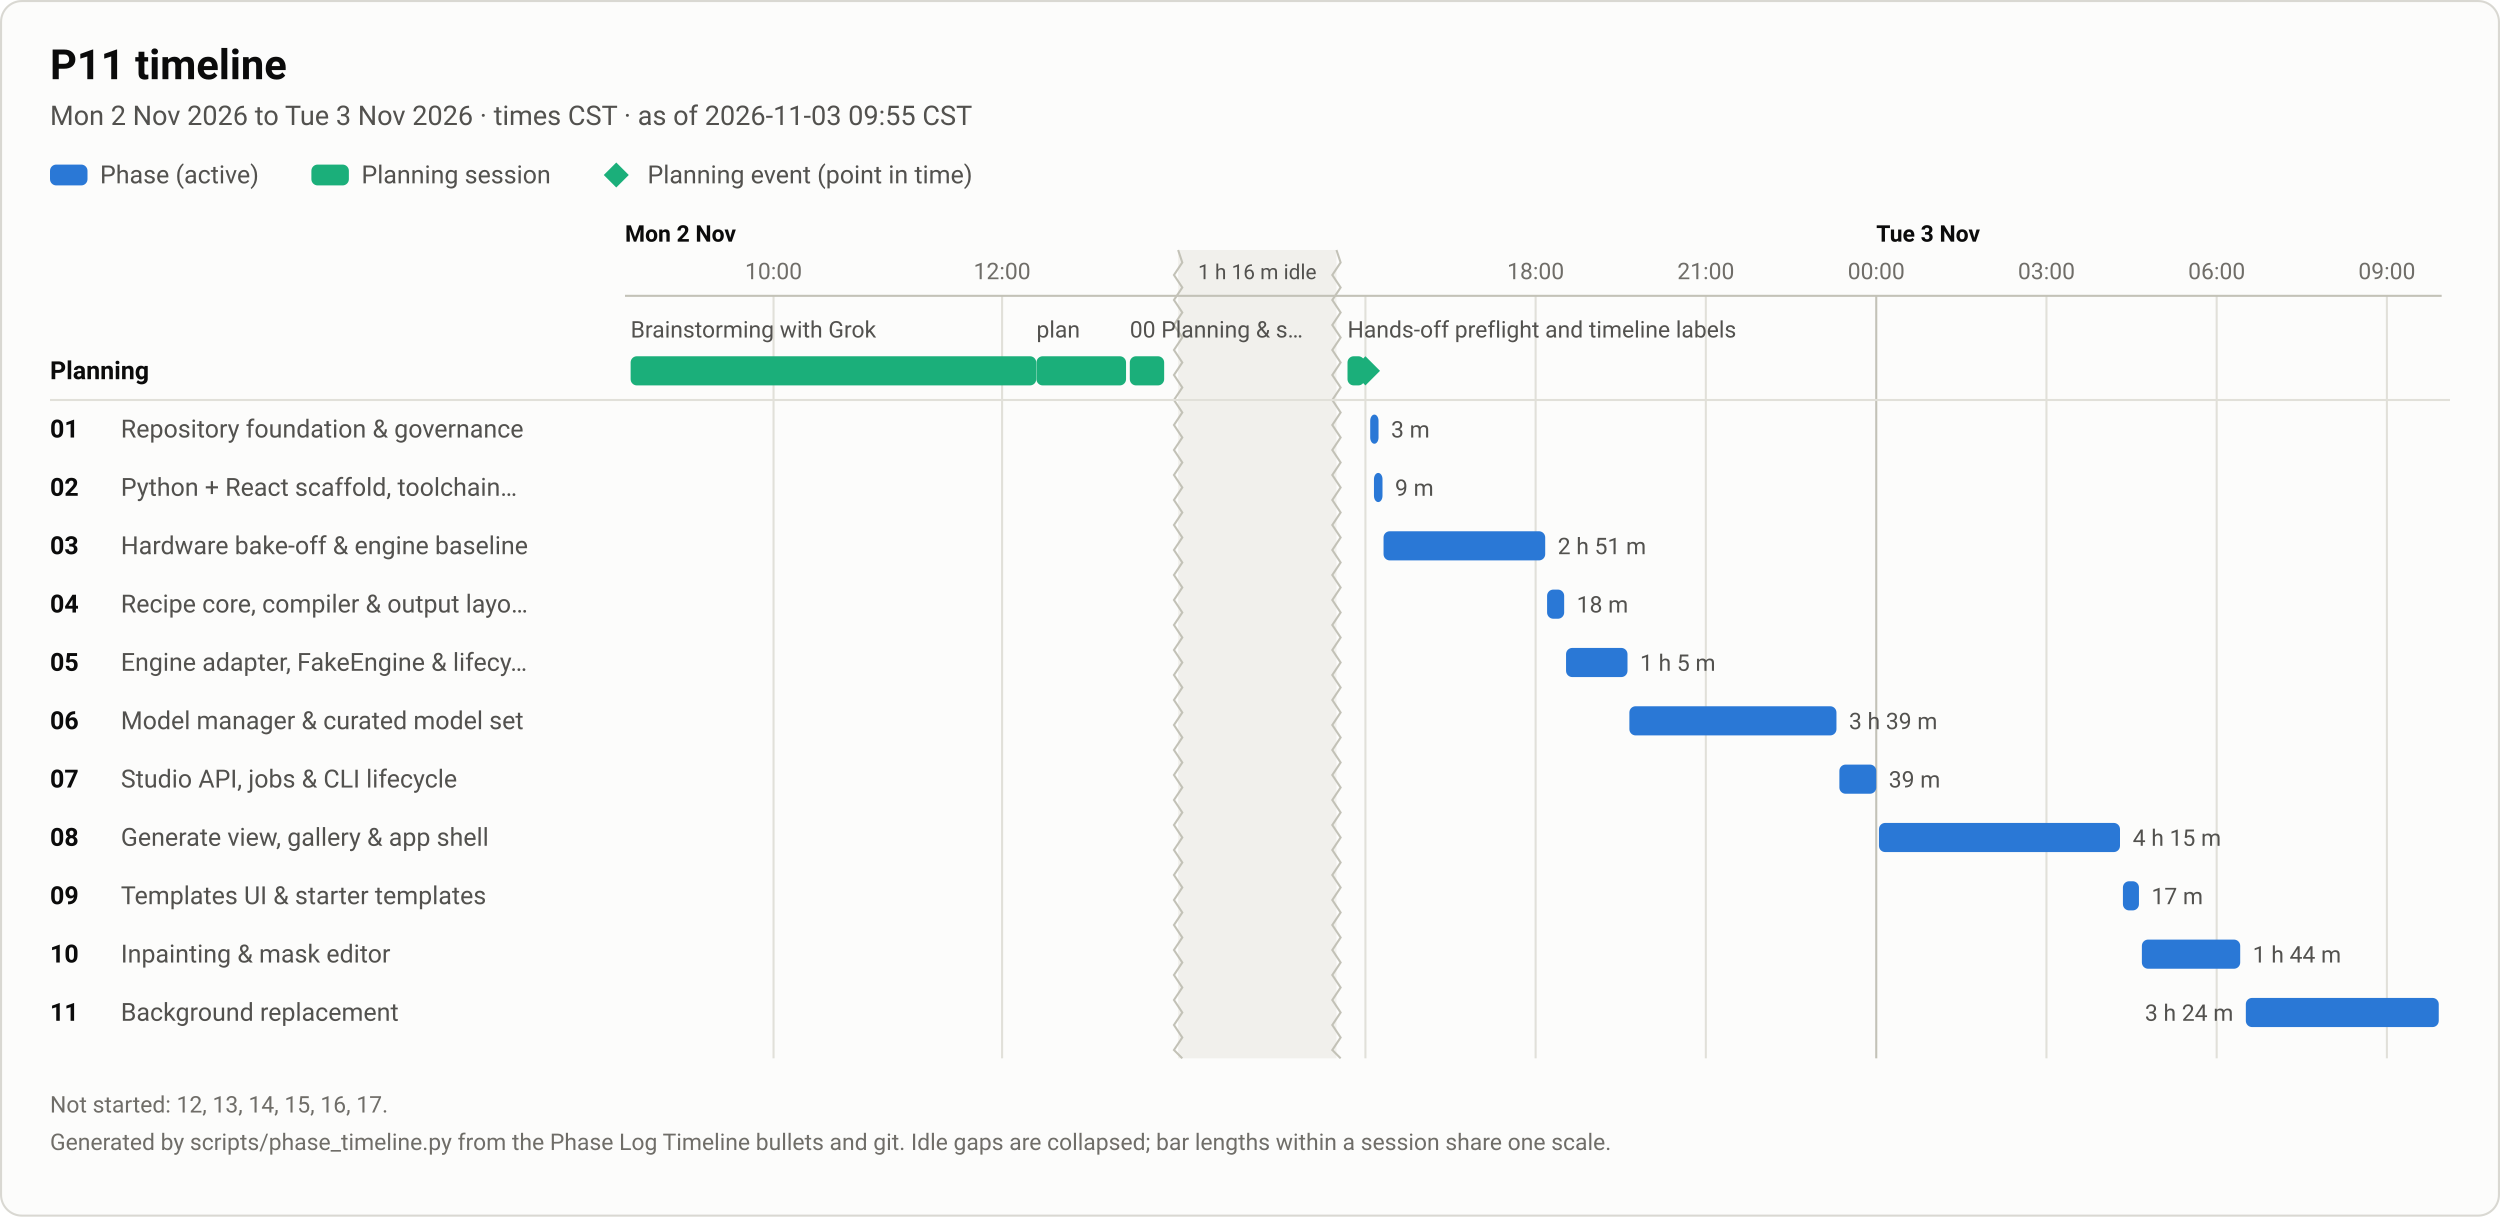
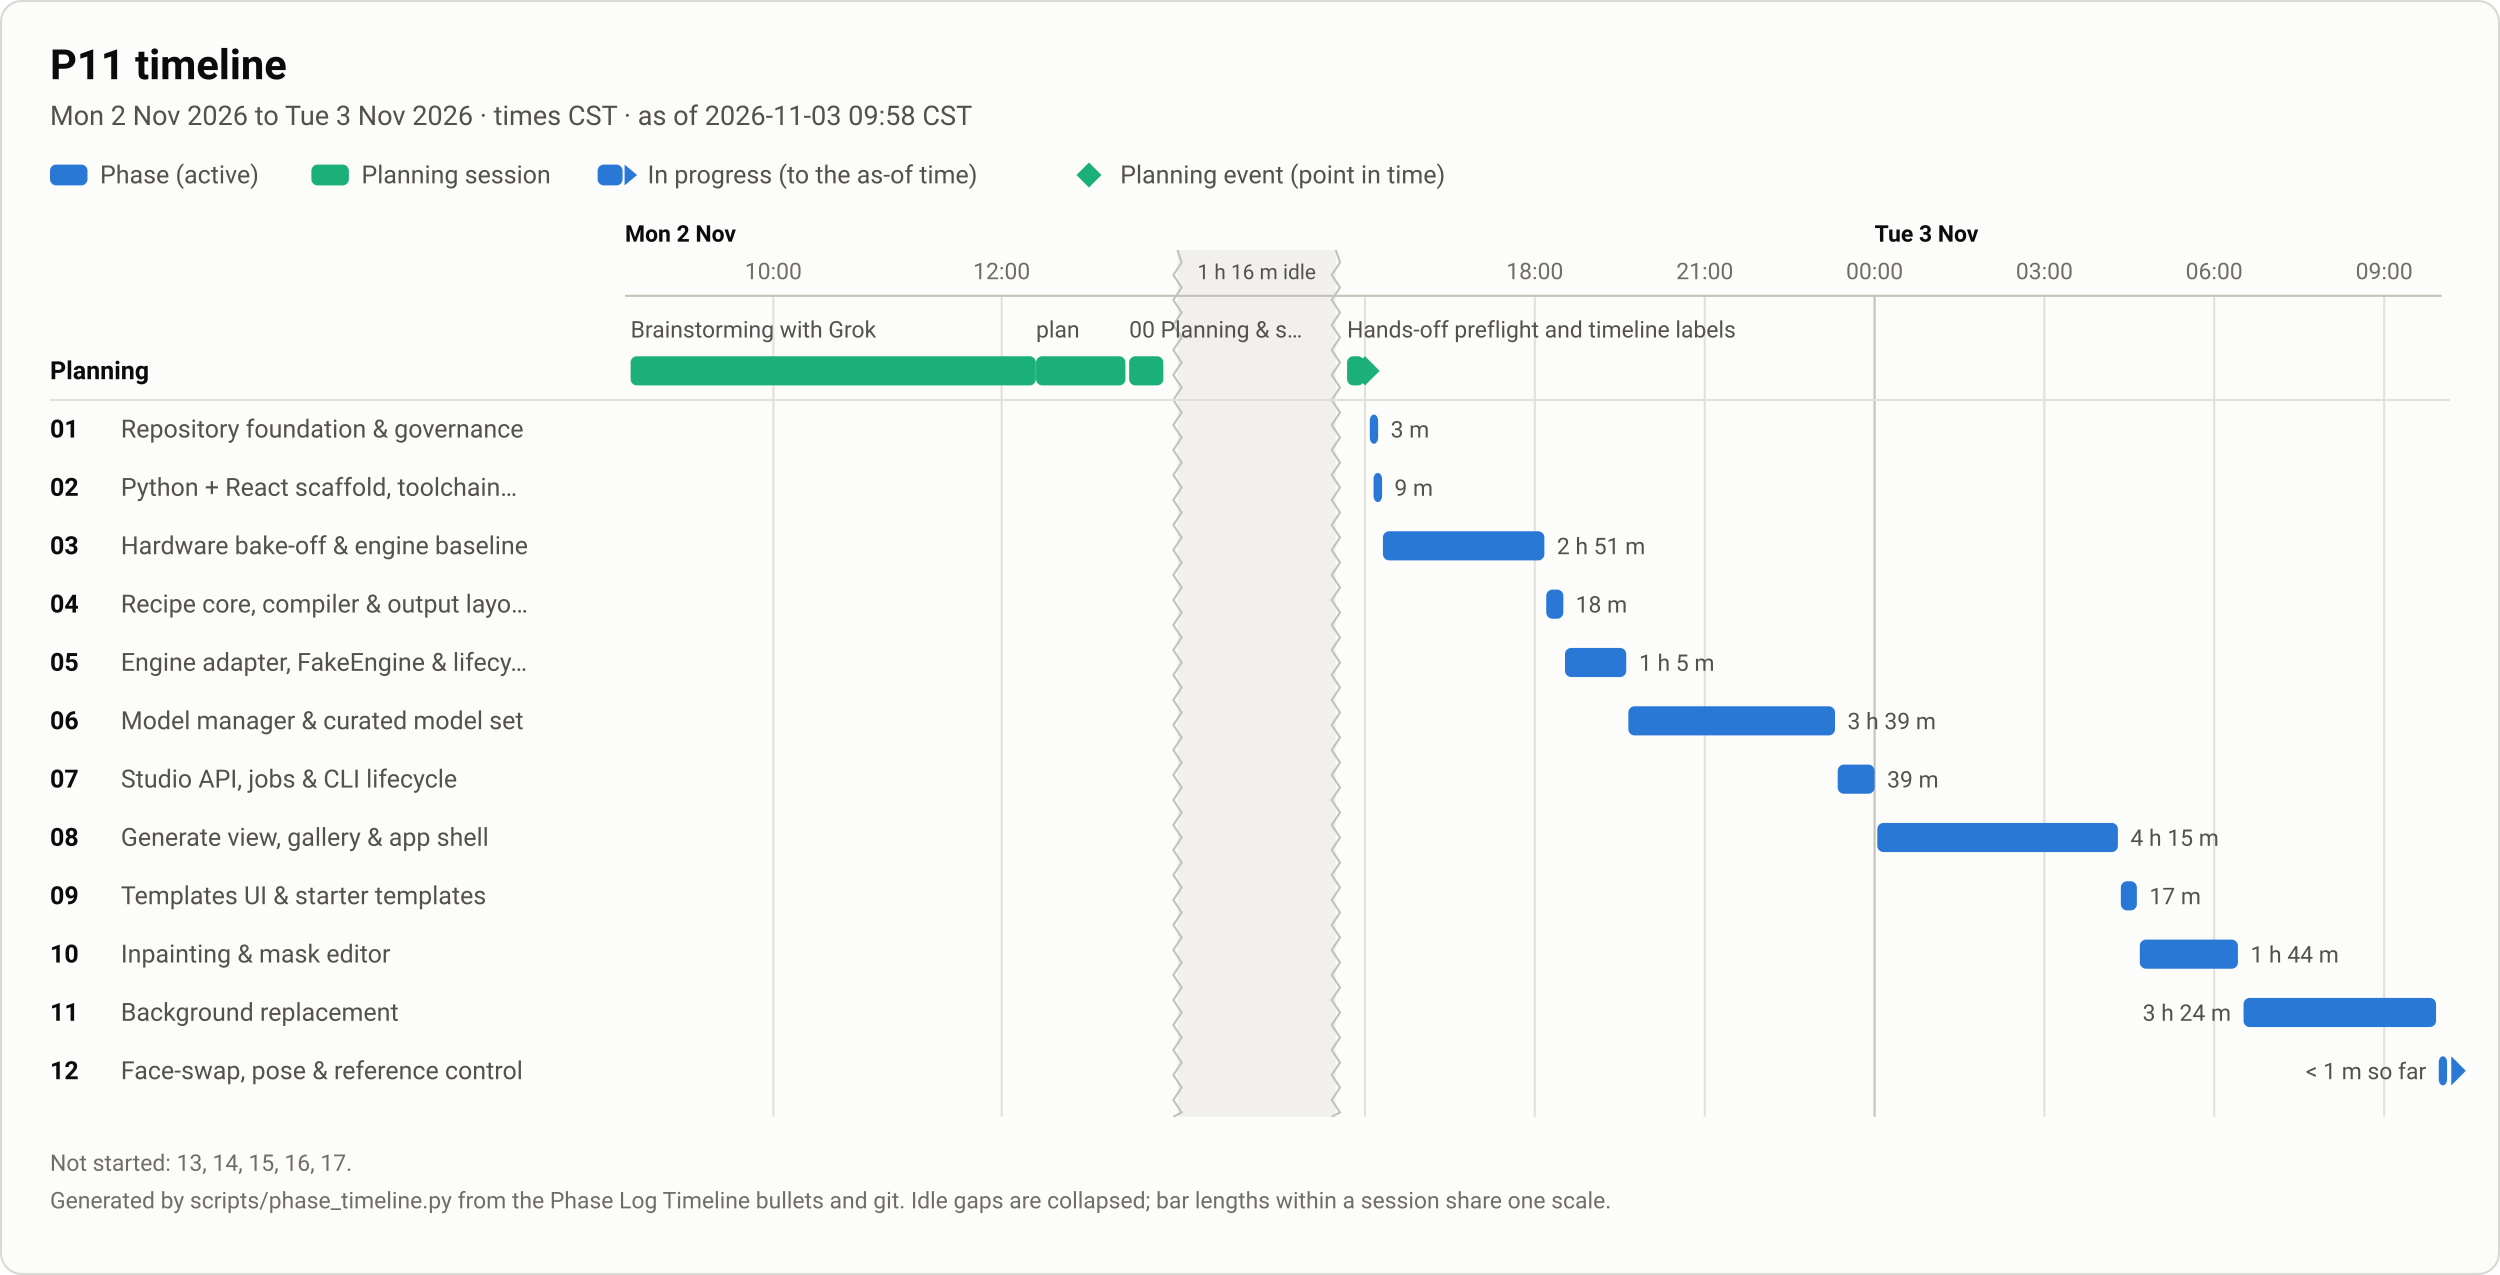
- <svg xmlns="http://www.w3.org/2000/svg" width="1200" height="584" viewBox="0 0 1200 584" role="img" aria-labelledby="tl-title tl-desc" font-family="system-ui, -apple-system, &quot;Segoe UI&quot;, Roboto, sans-serif" data-timeline-format="1">
+ <svg xmlns="http://www.w3.org/2000/svg" width="1200" height="612" viewBox="0 0 1200 612" role="img" aria-labelledby="tl-title tl-desc" font-family="system-ui, -apple-system, &quot;Segoe UI&quot;, Roboto, sans-serif" data-timeline-format="1">
  <style>.card{fill:#fcfcfb;stroke:#d9d8d2}.t1{fill:#0b0b0b}.t2{fill:#52514e}.t3{fill:#6f6d68}.grid{stroke:#e1e0d9}.axis{stroke:#c3c2b7}.brk{fill:#f1f0ec}.brke{stroke:#c3c2b7;fill:none}.ph{fill:#2a78d6}.pl{fill:#1baf7a}.tail{stroke:#2a78d6}.tailpl{stroke:#1baf7a}.hb{fill:#fbe1d6}.hl{stroke:#eb6834}.wo{stroke:#eb6834;fill:none}.ap{stroke:#0b0b0b;fill:none}.sep{stroke:#e1e0d9}text{font-variant-numeric:tabular-nums}@media (prefers-color-scheme: dark){.card{fill:#1a1a19;stroke:#3a3a37}.t1{fill:#f0efec}.t2{fill:#c3c2b7}.t3{fill:#a3a19a}.grid{stroke:#2c2c2a}.axis{stroke:#4a4a46}.brk{fill:#262624}.brke{stroke:#4a4a46;fill:none}.ph{fill:#3987e5}.pl{fill:#199e70}.tail{stroke:#3987e5}.tailpl{stroke:#199e70}.hb{fill:#4a2a1c}.hl{stroke:#d95926}.wo{stroke:#d95926;fill:none}.ap{stroke:#f0efec;fill:none}.sep{stroke:#2c2c2a}}</style>
  <defs>
    <pattern id="tl-hatch" patternUnits="userSpaceOnUse" width="6" height="6" patternTransform="rotate(45)">
      <rect class="hb" width="6" height="6" />
      <line class="hl" x1="1.5" y1="0" x2="1.5" y2="6" stroke-width="2.4" />
    </pattern>
  </defs>
-   <rect class="card" x="0.5" y="0.5" width="1199" height="583" rx="10" />
+   <rect class="card" x="0.5" y="0.5" width="1199" height="611" rx="10" />
  <text class="t1" x="24" y="38" font-size="20" font-weight="600">P11 timeline</text>
-   <text class="t2" x="24" y="60" font-size="13">Mon 2 Nov 2026 to Tue 3 Nov 2026 · times CST · as of 2026-11-03 09:55 CST</text>
+   <text class="t2" x="24" y="60" font-size="13">Mon 2 Nov 2026 to Tue 3 Nov 2026 · times CST · as of 2026-11-03 09:58 CST</text>
  <rect class="ph" x="24.0" y="79" width="18" height="10" rx="3" />
  <text class="t2" x="48" y="88" font-size="12">Phase (active)</text>
  <rect class="pl" x="149.462" y="79" width="18" height="10" rx="3" />
  <text class="t2" x="173.5" y="88" font-size="12">Planning session</text>
-   <path class="pl" d="M295.8 78l6 6l-6 6l-6-6z" />
-   <text class="t2" x="310.8" y="88" font-size="12">Planning event (point in time)</text>
+   <rect class="ph" x="286.848" y="79" width="12" height="10" rx="3" />
+   <path class="ph" d="M299.8 79l6 5l-6 5z" />
+   <text class="t2" x="310.8" y="88" font-size="12">In progress (to the as-of time)</text>
+   <path class="pl" d="M522.7 78l6 6l-6 6l-6-6z" />
+   <text class="t2" x="537.7" y="88" font-size="12">Planning event (point in time)</text>
  <text class="t1" x="300" y="116" font-size="11" font-weight="600">Mon 2 Nov</text>
-   <line class="grid" x1="371.3" x2="371.3" y1="142" y2="508" stroke-width="1" />
-   <text class="t3" x="371.3" y="134" font-size="11" text-anchor="middle">10:00</text>
-   <line class="grid" x1="481" x2="481" y1="142" y2="508" stroke-width="1" />
-   <text class="t3" x="481" y="134" font-size="11" text-anchor="middle">12:00</text>
-   <rect class="brk" x="565.5" y="120" width="76" height="388" />
-   <path class="brke" stroke-width="1" d="M565.5 120L567.5 126L563.5 132L567.5 138L563.5 144L567.5 150L563.5 156L567.5 162L563.5 168L567.5 174L563.5 180L567.5 186L563.5 192L567.5 198L563.5 204L567.5 210L563.5 216L567.5 222L563.5 228L567.5 234L563.5 240L567.5 246L563.5 252L567.5 258L563.5 264L567.5 270L563.5 276L567.5 282L563.5 288L567.5 294L563.5 300L567.5 306L563.5 312L567.5 318L563.5 324L567.5 330L563.5 336L567.5 342L563.5 348L567.5 354L563.5 360L567.5 366L563.5 372L567.5 378L563.5 384L567.5 390L563.5 396L567.5 402L563.5 408L567.5 414L563.5 420L567.5 426L563.5 432L567.5 438L563.5 444L567.5 450L563.5 456L567.5 462L563.5 468L567.5 474L563.5 480L567.5 486L563.5 492L567.5 498L563.5 504L567.5 508" />
-   <path class="brke" stroke-width="1" d="M641.5 120L643.5 126L639.5 132L643.5 138L639.5 144L643.5 150L639.5 156L643.5 162L639.5 168L643.5 174L639.5 180L643.5 186L639.5 192L643.5 198L639.5 204L643.5 210L639.5 216L643.5 222L639.5 228L643.5 234L639.5 240L643.5 246L639.5 252L643.5 258L639.5 264L643.5 270L639.5 276L643.5 282L639.5 288L643.5 294L639.5 300L643.5 306L639.5 312L643.5 318L639.5 324L643.5 330L639.5 336L643.5 342L639.5 348L643.5 354L639.5 360L643.5 366L639.5 372L643.5 378L639.5 384L643.5 390L639.5 396L643.5 402L639.5 408L643.5 414L639.5 420L643.5 426L639.5 432L643.5 438L639.5 444L643.5 450L639.5 456L643.5 462L639.5 468L643.5 474L639.5 480L643.5 486L639.5 492L643.5 498L639.5 504L643.5 508" />
-   <text class="t2" x="603.5" y="134" font-size="10" text-anchor="middle">1 h 16 m idle</text>
-   <line class="grid" x1="655.4" x2="655.4" y1="142" y2="508" stroke-width="1" />
-   <line class="grid" x1="737.1" x2="737.1" y1="142" y2="508" stroke-width="1" />
-   <text class="t3" x="737.1" y="134" font-size="11" text-anchor="middle">18:00</text>
-   <line class="grid" x1="818.8" x2="818.8" y1="142" y2="508" stroke-width="1" />
-   <text class="t3" x="818.8" y="134" font-size="11" text-anchor="middle">21:00</text>
-   <line class="axis" x1="900.6" x2="900.6" y1="142" y2="508" stroke-width="1" />
-   <text class="t3" x="900.6" y="134" font-size="11" text-anchor="middle">00:00</text>
-   <text class="t1" x="900.6" y="116" font-size="11" font-weight="600">Tue 3 Nov</text>
-   <line class="grid" x1="982.3" x2="982.3" y1="142" y2="508" stroke-width="1" />
-   <text class="t3" x="982.3" y="134" font-size="11" text-anchor="middle">03:00</text>
-   <line class="grid" x1="1064" x2="1064" y1="142" y2="508" stroke-width="1" />
-   <text class="t3" x="1064" y="134" font-size="11" text-anchor="middle">06:00</text>
-   <line class="grid" x1="1145.7" x2="1145.7" y1="142" y2="508" stroke-width="1" />
-   <text class="t3" x="1145.7" y="134" font-size="11" text-anchor="middle">09:00</text>
+   <line class="grid" x1="371.2" x2="371.2" y1="142" y2="536" stroke-width="1" />
+   <text class="t3" x="371.2" y="134" font-size="11" text-anchor="middle">10:00</text>
+   <line class="grid" x1="480.8" x2="480.8" y1="142" y2="536" stroke-width="1" />
+   <text class="t3" x="480.8" y="134" font-size="11" text-anchor="middle">12:00</text>
+   <rect class="brk" x="565.2" y="120" width="76" height="416" />
+   <path class="brke" stroke-width="1" d="M565.2 120L567.2 126L563.2 132L567.2 138L563.2 144L567.2 150L563.2 156L567.2 162L563.2 168L567.2 174L563.2 180L567.2 186L563.2 192L567.2 198L563.2 204L567.2 210L563.2 216L567.2 222L563.2 228L567.2 234L563.2 240L567.2 246L563.2 252L567.2 258L563.2 264L567.2 270L563.2 276L567.2 282L563.2 288L567.2 294L563.2 300L567.2 306L563.2 312L567.2 318L563.2 324L567.2 330L563.2 336L567.2 342L563.2 348L567.2 354L563.2 360L567.2 366L563.2 372L567.2 378L563.2 384L567.2 390L563.2 396L567.2 402L563.2 408L567.2 414L563.2 420L567.2 426L563.2 432L567.2 438L563.2 444L567.2 450L563.2 456L567.2 462L563.2 468L567.2 474L563.2 480L567.2 486L563.2 492L567.2 498L563.2 504L567.2 510L563.2 516L567.2 522L563.2 528L567.2 534L563.2 536" />
+   <path class="brke" stroke-width="1" d="M641.2 120L643.2 126L639.2 132L643.2 138L639.2 144L643.2 150L639.2 156L643.2 162L639.2 168L643.2 174L639.2 180L643.2 186L639.2 192L643.2 198L639.2 204L643.2 210L639.2 216L643.2 222L639.2 228L643.2 234L639.2 240L643.2 246L639.2 252L643.2 258L639.2 264L643.2 270L639.2 276L643.2 282L639.2 288L643.2 294L639.2 300L643.2 306L639.2 312L643.2 318L639.2 324L643.2 330L639.2 336L643.2 342L639.2 348L643.2 354L639.2 360L643.2 366L639.2 372L643.2 378L639.2 384L643.2 390L639.2 396L643.2 402L639.2 408L643.2 414L639.2 420L643.2 426L639.2 432L643.2 438L639.2 444L643.2 450L639.2 456L643.2 462L639.2 468L643.2 474L639.2 480L643.2 486L639.2 492L643.2 498L639.2 504L643.2 510L639.2 516L643.2 522L639.2 528L643.2 534L639.2 536" />
+   <text class="t2" x="603.2" y="134" font-size="10" text-anchor="middle">1 h 16 m idle</text>
+   <line class="grid" x1="655.2" x2="655.2" y1="142" y2="536" stroke-width="1" />
+   <line class="grid" x1="736.7" x2="736.7" y1="142" y2="536" stroke-width="1" />
+   <text class="t3" x="736.7" y="134" font-size="11" text-anchor="middle">18:00</text>
+   <line class="grid" x1="818.3" x2="818.3" y1="142" y2="536" stroke-width="1" />
+   <text class="t3" x="818.3" y="134" font-size="11" text-anchor="middle">21:00</text>
+   <line class="axis" x1="899.8" x2="899.8" y1="142" y2="536" stroke-width="1" />
+   <text class="t3" x="899.8" y="134" font-size="11" text-anchor="middle">00:00</text>
+   <text class="t1" x="899.8" y="116" font-size="11" font-weight="600">Tue 3 Nov</text>
+   <line class="grid" x1="981.3" x2="981.3" y1="142" y2="536" stroke-width="1" />
+   <text class="t3" x="981.3" y="134" font-size="11" text-anchor="middle">03:00</text>
+   <line class="grid" x1="1062.8" x2="1062.8" y1="142" y2="536" stroke-width="1" />
+   <text class="t3" x="1062.8" y="134" font-size="11" text-anchor="middle">06:00</text>
+   <line class="grid" x1="1144.4" x2="1144.4" y1="142" y2="536" stroke-width="1" />
+   <text class="t3" x="1144.4" y="134" font-size="11" text-anchor="middle">09:00</text>
  <line class="axis" x1="300" x2="1172" y1="142" y2="142" stroke-width="1" />
  <text class="t1" x="24" y="182" font-size="12" font-weight="600">Planning</text>
  <g id="tl-plan1">
-     <rect class="pl" x="302.7" y="171" width="194.7" height="14" rx="3" />
+     <rect class="pl" x="302.7" y="171" width="194.5" height="14" rx="3" />
  </g>
  <text class="t2" x="302.7" y="162" font-size="11">Brainstorming with Grok</text>
  <g id="tl-plan2">
-     <rect class="pl" x="497.5" y="171" width="43" height="14" rx="3" />
+     <rect class="pl" x="497.3" y="171" width="42.9" height="14" rx="3" />
  </g>
-   <text class="t2" x="497.5" y="162" font-size="11">plan</text>
+   <text class="t2" x="497.3" y="162" font-size="11">plan</text>
  <g id="tl-p00">
-     <rect class="pl" x="542.3" y="171" width="16.5" height="14" rx="3" />
+     <rect class="pl" x="542" y="171" width="16.4" height="14" rx="3" />
  </g>
-   <text class="t2" x="542.3" y="162" font-size="11">00 Planning &amp; s…</text>
+   <text class="t2" x="542" y="162" font-size="11">00 Planning &amp; s…</text>
  <g id="tl-plan3">
-     <rect class="pl" x="646.8" y="171" width="8.2" height="14" rx="3" />
+     <rect class="pl" x="646.6" y="171" width="8.2" height="14" rx="3" />
  </g>
-   <text class="t2" x="646.8" y="162" font-size="11">Hands-off preflight and timeline labels</text>
+   <text class="t2" x="646.6" y="162" font-size="11">Hands-off preflight and timeline labels</text>
  <g id="tl-pf-13ee0d5">
-     <path class="pl" d="M655.4 171l7 7l-7 7l-7-7z" />
+     <path class="pl" d="M655.2 171l7 7l-7 7l-7-7z" />
  </g>
  <line class="sep" x1="24" x2="1176" y1="192" y2="192" stroke-width="1" />
  <text class="t1" x="24" y="210" font-size="12" font-weight="600">01</text>
  <text class="t2" x="58" y="210" font-size="12">Repository foundation &amp; governance</text>
  <g id="tl-p01">
-     <rect class="ph" x="657.7" y="199" width="4" height="14" rx="3" />
+     <rect class="ph" x="657.5" y="199" width="4" height="14" rx="3" />
  </g>
-   <text class="t2" x="667.7" y="210" font-size="11">3 m</text>
+   <text class="t2" x="667.5" y="210" font-size="11">3 m</text>
  <text class="t1" x="24" y="238" font-size="12" font-weight="600">02</text>
  <text class="t2" x="58" y="238" font-size="12">Python + React scaffold, toolchain…</text>
  <g id="tl-p02">
-     <rect class="ph" x="659.5" y="227" width="4.1" height="14" rx="3" />
+     <rect class="ph" x="659.3" y="227" width="4.1" height="14" rx="3" />
  </g>
-   <text class="t2" x="669.6" y="238" font-size="11">9 m</text>
+   <text class="t2" x="669.3" y="238" font-size="11">9 m</text>
  <text class="t1" x="24" y="266" font-size="12" font-weight="600">03</text>
  <text class="t2" x="58" y="266" font-size="12">Hardware bake-off &amp; engine baseline</text>
  <g id="tl-p03">
-     <rect class="ph" x="664.1" y="255" width="77.6" height="14" rx="3" />
+     <rect class="ph" x="663.8" y="255" width="77.5" height="14" rx="3" />
  </g>
-   <text class="t2" x="747.7" y="266" font-size="11">2 h 51 m</text>
+   <text class="t2" x="747.3" y="266" font-size="11">2 h 51 m</text>
  <text class="t1" x="24" y="294" font-size="12" font-weight="600">04</text>
  <text class="t2" x="58" y="294" font-size="12">Recipe core, compiler &amp; output layo…</text>
  <g id="tl-p04">
-     <rect class="ph" x="742.6" y="283" width="8.2" height="14" rx="3" />
+     <rect class="ph" x="742.2" y="283" width="8.2" height="14" rx="3" />
  </g>
-   <text class="t2" x="756.8" y="294" font-size="11">18 m</text>
+   <text class="t2" x="756.3" y="294" font-size="11">18 m</text>
  <text class="t1" x="24" y="322" font-size="12" font-weight="600">05</text>
  <text class="t2" x="58" y="322" font-size="12">Engine adapter, FakeEngine &amp; lifecy…</text>
  <g id="tl-p05">
-     <rect class="ph" x="751.7" y="311" width="29.5" height="14" rx="3" />
+     <rect class="ph" x="751.2" y="311" width="29.4" height="14" rx="3" />
  </g>
-   <text class="t2" x="787.2" y="322" font-size="11">1 h 5 m</text>
+   <text class="t2" x="786.7" y="322" font-size="11">1 h 5 m</text>
  <text class="t1" x="24" y="350" font-size="12" font-weight="600">06</text>
  <text class="t2" x="58" y="350" font-size="12">Model manager &amp; curated model set</text>
  <g id="tl-p06">
-     <rect class="ph" x="782.1" y="339" width="99.4" height="14" rx="3" />
+     <rect class="ph" x="781.6" y="339" width="99.2" height="14" rx="3" />
  </g>
-   <text class="t2" x="887.5" y="350" font-size="11">3 h 39 m</text>
+   <text class="t2" x="886.8" y="350" font-size="11">3 h 39 m</text>
  <text class="t1" x="24" y="378" font-size="12" font-weight="600">07</text>
  <text class="t2" x="58" y="378" font-size="12">Studio API, jobs &amp; CLI lifecycle</text>
  <g id="tl-p07">
-     <rect class="ph" x="882.9" y="367" width="17.7" height="14" rx="3" />
+     <rect class="ph" x="882.1" y="367" width="17.7" height="14" rx="3" />
  </g>
-   <text class="t2" x="906.6" y="378" font-size="11">39 m</text>
+   <text class="t2" x="905.8" y="378" font-size="11">39 m</text>
  <text class="t1" x="24" y="406" font-size="12" font-weight="600">08</text>
  <text class="t2" x="58" y="406" font-size="12">Generate view, gallery &amp; app shell</text>
  <g id="tl-p08">
-     <rect class="ph" x="901.9" y="395" width="115.7" height="14" rx="3" />
+     <rect class="ph" x="901.1" y="395" width="115.5" height="14" rx="3" />
  </g>
-   <text class="t2" x="1023.7" y="406" font-size="11">4 h 15 m</text>
+   <text class="t2" x="1022.6" y="406" font-size="11">4 h 15 m</text>
  <text class="t1" x="24" y="434" font-size="12" font-weight="600">09</text>
  <text class="t2" x="58" y="434" font-size="12">Templates UI &amp; starter templates</text>
  <g id="tl-p09">
-     <rect class="ph" x="1019" y="423" width="7.7" height="14" rx="3" />
+     <rect class="ph" x="1018" y="423" width="7.7" height="14" rx="3" />
  </g>
-   <text class="t2" x="1032.7" y="434" font-size="11">17 m</text>
+   <text class="t2" x="1031.7" y="434" font-size="11">17 m</text>
  <text class="t1" x="24" y="462" font-size="12" font-weight="600">10</text>
  <text class="t2" x="58" y="462" font-size="12">Inpainting &amp; mask editor</text>
  <g id="tl-p10">
-     <rect class="ph" x="1028.1" y="451" width="47.2" height="14" rx="3" />
+     <rect class="ph" x="1027.1" y="451" width="47.1" height="14" rx="3" />
  </g>
-   <text class="t2" x="1081.3" y="462" font-size="11">1 h 44 m</text>
+   <text class="t2" x="1080.2" y="462" font-size="11">1 h 44 m</text>
  <text class="t1" x="24" y="490" font-size="12" font-weight="600">11</text>
  <text class="t2" x="58" y="490" font-size="12">Background replacement</text>
  <g id="tl-p11">
-     <rect class="ph" x="1078" y="479" width="92.6" height="14" rx="3" />
+     <rect class="ph" x="1076.9" y="479" width="92.4" height="14" rx="3" />
  </g>
-   <text class="t2" x="1072" y="490" font-size="11" text-anchor="end">3 h 24 m</text>
-   <text class="t3" x="24" y="534" font-size="11">Not started: 12, 13, 14, 15, 16, 17.</text>
-   <text class="t3" x="24" y="552" font-size="11">Generated by scripts/phase_timeline.py from the Phase Log Timeline bullets and git. Idle gaps are collapsed; bar lengths within a session share one scale.</text>
+   <text class="t2" x="1070.9" y="490" font-size="11" text-anchor="end">3 h 24 m</text>
+   <text class="t1" x="24" y="518" font-size="12" font-weight="600">12</text>
+   <text class="t2" x="58" y="518" font-size="12">Face-swap, pose &amp; reference control</text>
+   <g id="tl-p12">
+     <rect class="ph" x="1170.6" y="507" width="4" height="14" rx="3" />
+     <path class="ph" d="M1176.6 507l7 7l-7 7z" />
+   </g>
+   <text class="t2" x="1164.6" y="518" font-size="11" text-anchor="end">&lt; 1 m so far</text>
+   <text class="t3" x="24" y="562" font-size="11">Not started: 13, 14, 15, 16, 17.</text>
+   <text class="t3" x="24" y="580" font-size="11">Generated by scripts/phase_timeline.py from the Phase Log Timeline bullets and git. Idle gaps are collapsed; bar lengths within a session share one scale.</text>
</svg>
